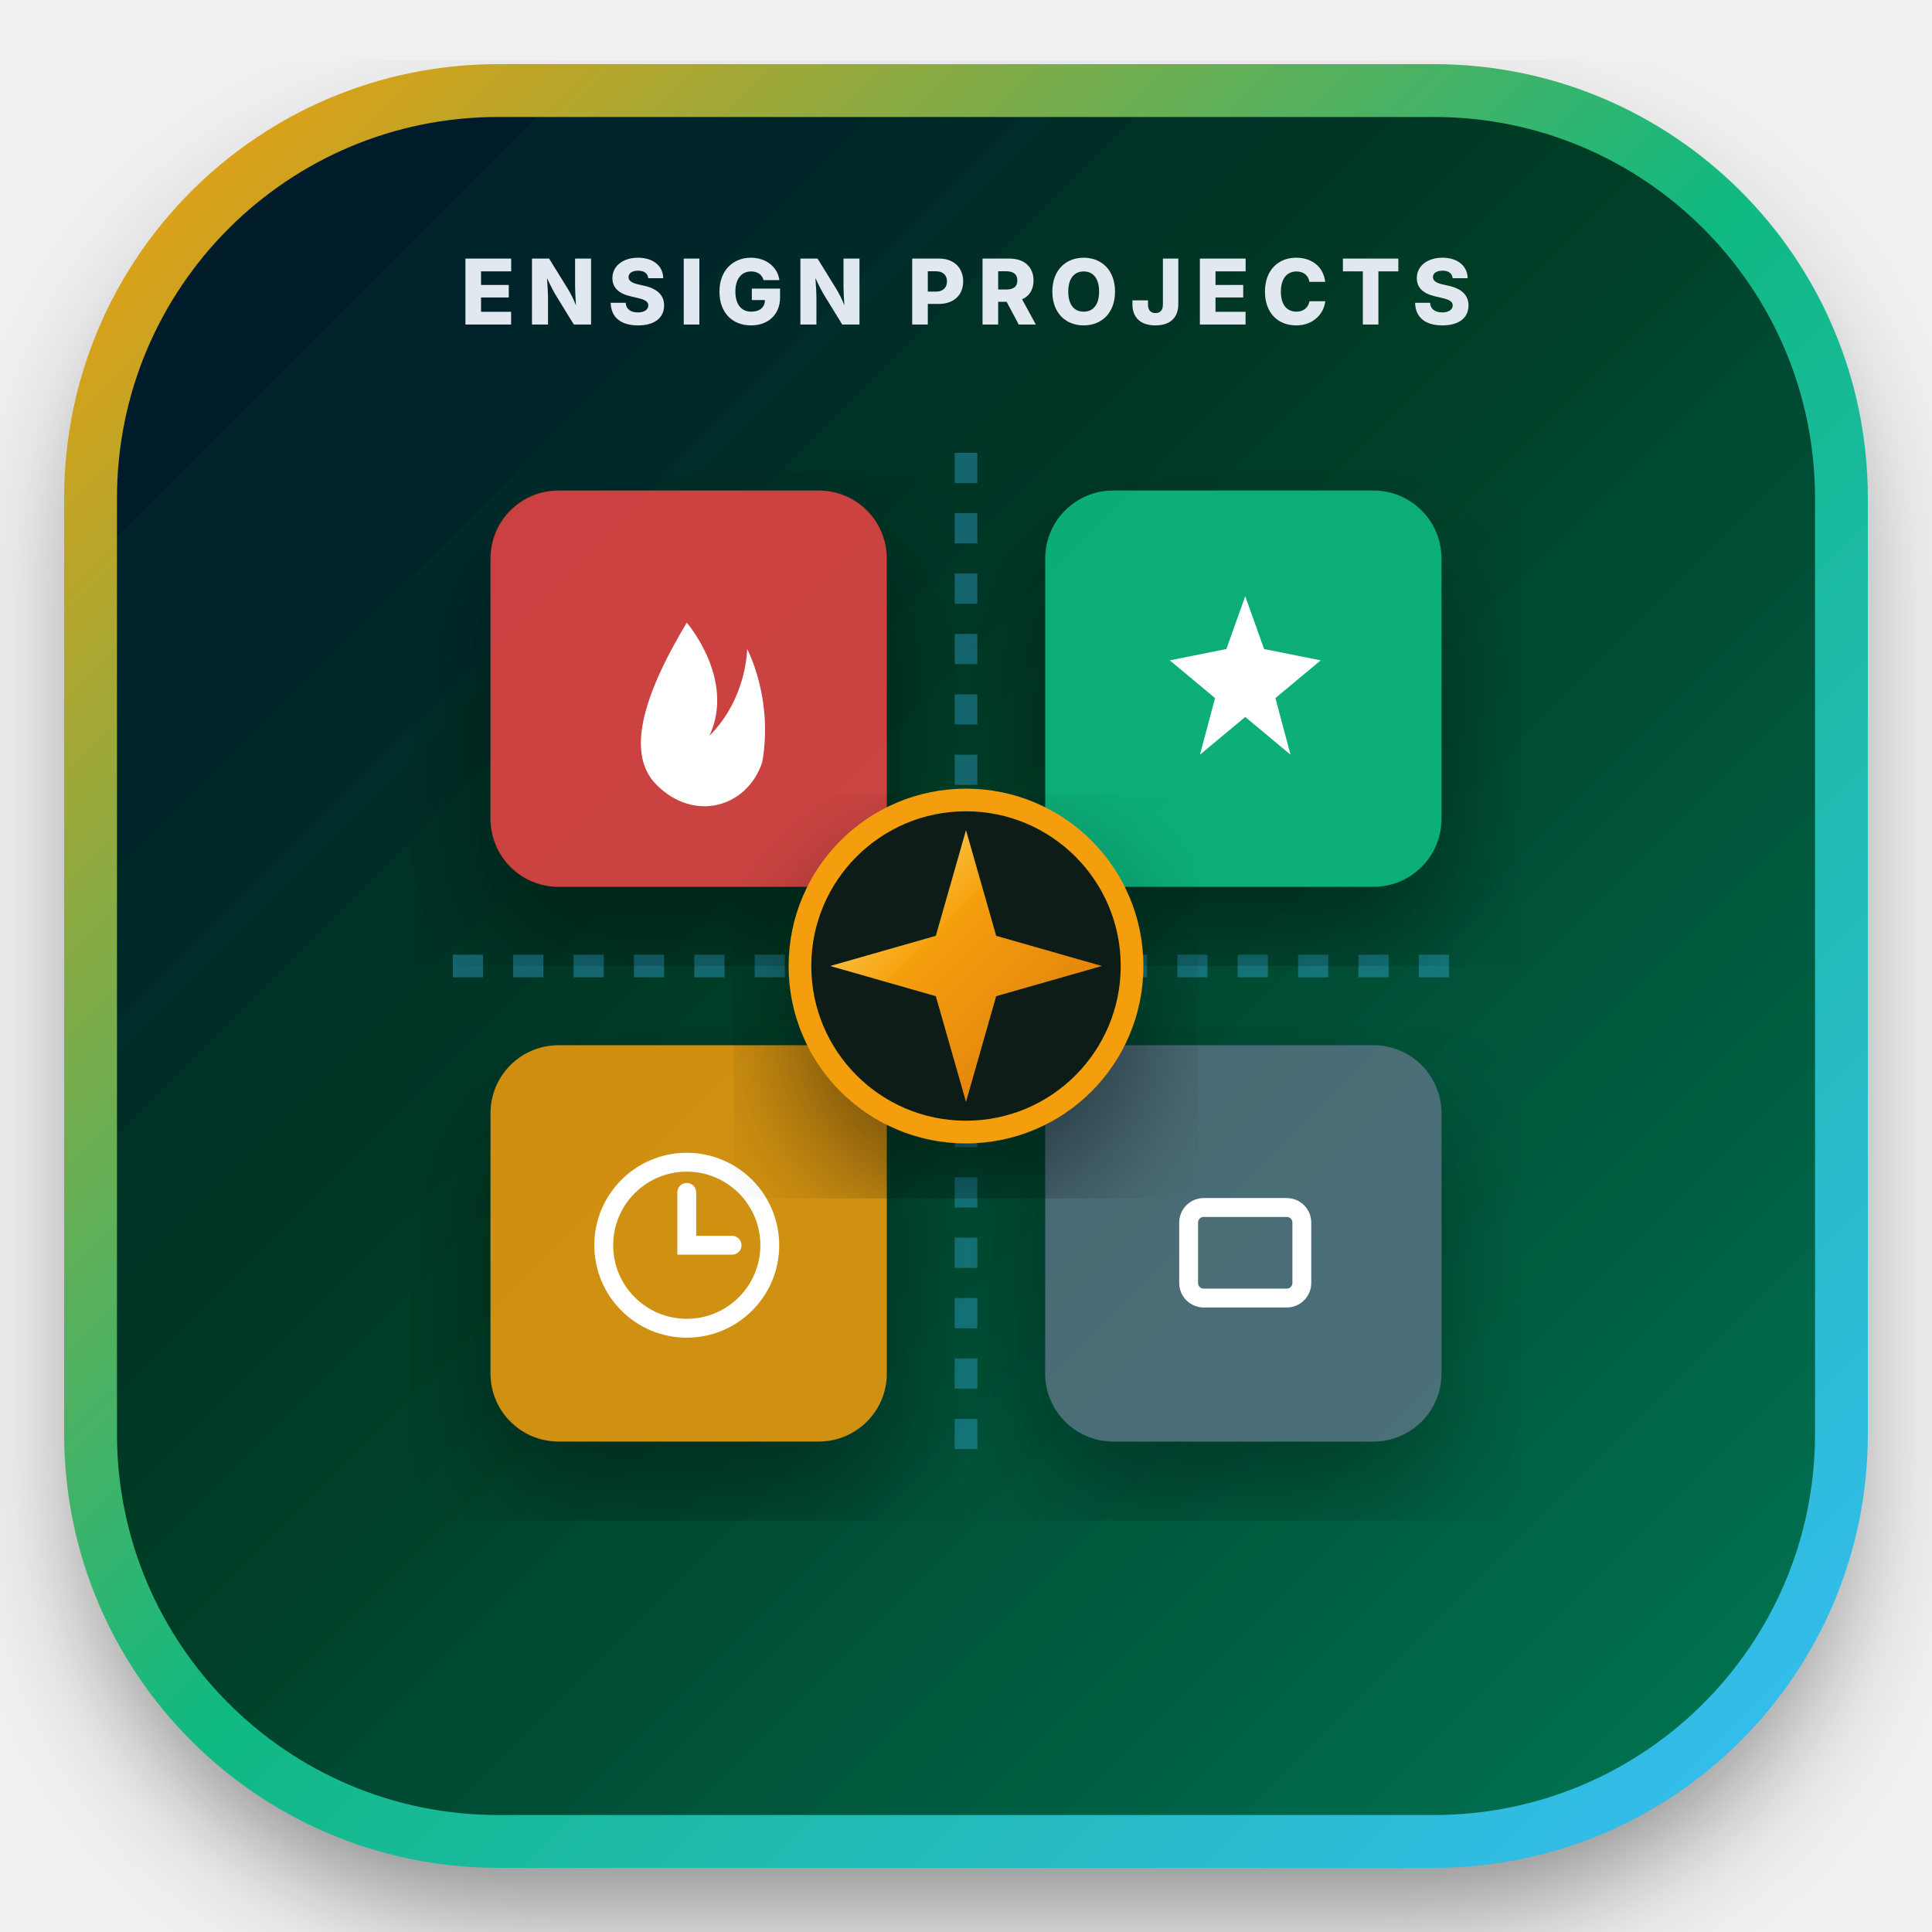
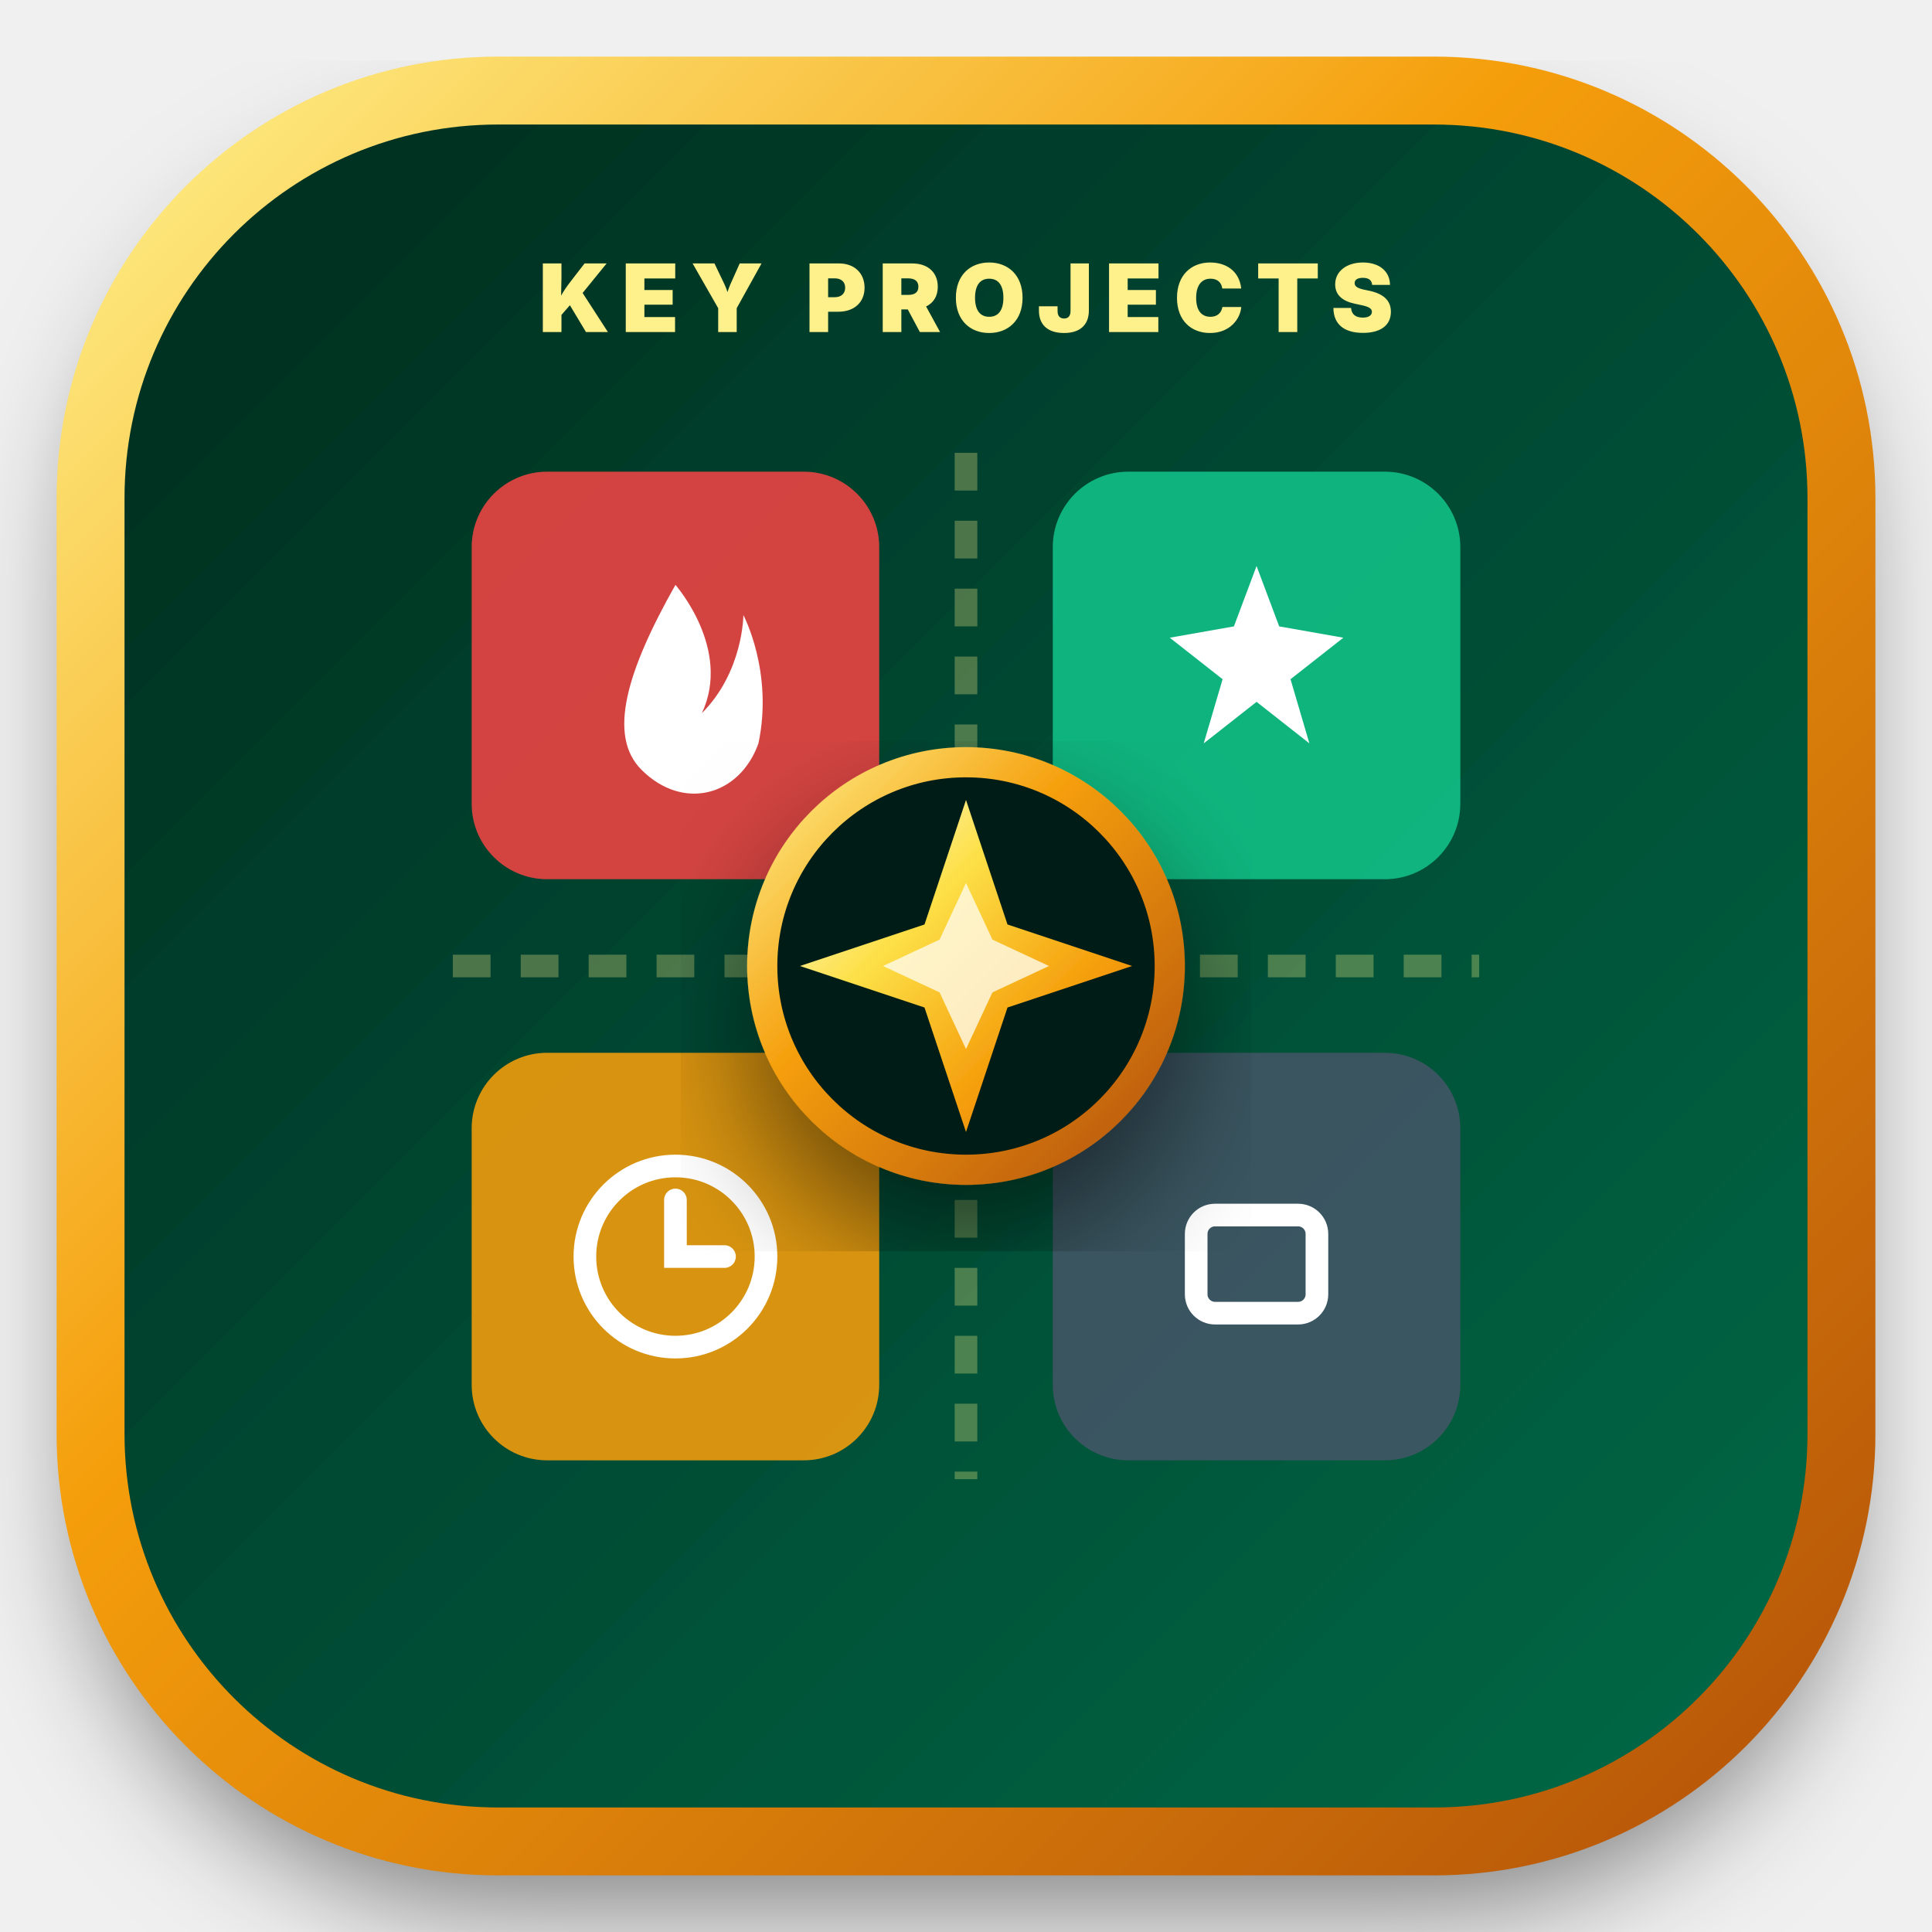
<svg xmlns="http://www.w3.org/2000/svg" viewBox="0 0 512 512" width="512" height="512">
  <defs>
-     <linearGradient id="bgGrad" x1="0%" y1="0%" x2="100%" y2="100%">
-       <stop offset="0%" stop-color="#07132B" />
-       <stop offset="45%" stop-color="#003D27" />
-       <stop offset="100%" stop-color="#047857" />
+     <linearGradient id="kpBgGrad" x1="0%" y1="0%" x2="100%" y2="100%">
+       <stop offset="0%" stop-color="#022B1D" />
+       <stop offset="45%" stop-color="#004731" />
+       <stop offset="100%" stop-color="#056B47" />
    </linearGradient>
-     <linearGradient id="borderGrad" x1="0%" y1="0%" x2="100%" y2="100%">
-       <stop offset="0%" stop-color="#F59E0B" />
-       <stop offset="50%" stop-color="#10B981" />
-       <stop offset="100%" stop-color="#38BDF8" />
-     </linearGradient>
-     <linearGradient id="goldGrad" x1="0%" y1="0%" x2="100%" y2="100%">
+     <linearGradient id="kpBorderGrad" x1="0%" y1="0%" x2="100%" y2="100%">
      <stop offset="0%" stop-color="#FEF08A" />
      <stop offset="40%" stop-color="#F59E0B" />
+       <stop offset="100%" stop-color="#B45309" />
+     </linearGradient>
+     <linearGradient id="kpGoldGrad" x1="0%" y1="0%" x2="100%" y2="100%">
+       <stop offset="0%" stop-color="#FFFBEB" />
+       <stop offset="35%" stop-color="#FDE047" />
+       <stop offset="70%" stop-color="#F59E0B" />
      <stop offset="100%" stop-color="#D97706" />
    </linearGradient>
-     <linearGradient id="matrixGrad" x1="0%" y1="0%" x2="100%" y2="100%">
-       <stop offset="0%" stop-color="#10B981" />
-       <stop offset="100%" stop-color="#0284C7" />
-     </linearGradient>
-     <filter id="shadow" x="-20%" y="-20%" width="140%" height="140%">
-       <feDropShadow dx="0" dy="16" stdDeviation="16" flood-color="#000" flood-opacity="0.45" />
+     <filter id="kpShadow" x="-20%" y="-20%" width="140%" height="140%">
+       <feDropShadow dx="0" dy="16" stdDeviation="16" flood-color="#000" flood-opacity="0.5" />
    </filter>
  </defs>
-   <rect x="24" y="24" width="464" height="464" rx="108" fill="url(#bgGrad)" filter="url(#shadow)" />
-   <rect x="24" y="24" width="464" height="464" rx="108" fill="none" stroke="url(#borderGrad)" stroke-width="14" />
-   <g opacity="0.35">
-     <line x1="120" y1="256" x2="392" y2="256" stroke="#38BDF8" stroke-width="6" stroke-dasharray="8 8" />
-     <line x1="256" y1="120" x2="256" y2="392" stroke="#38BDF8" stroke-width="6" stroke-dasharray="8 8" />
+   <rect x="24" y="24" width="464" height="464" rx="108" fill="url(#kpBgGrad)" filter="url(#kpShadow)" />
+   <rect x="24" y="24" width="464" height="464" rx="108" fill="none" stroke="url(#kpBorderGrad)" stroke-width="18" />
+   <g opacity="0.30">
+     <line x1="120" y1="256" x2="392" y2="256" stroke="#FEF08A" stroke-width="6" stroke-dasharray="10 8" />
+     <line x1="256" y1="120" x2="256" y2="392" stroke="#FEF08A" stroke-width="6" stroke-dasharray="10 8" />
  </g>
-   <rect x="130" y="130" width="105" height="105" rx="18" fill="#EF4444" opacity="0.85" filter="url(#shadow)" />
-   <rect x="277" y="130" width="105" height="105" rx="18" fill="#10B981" opacity="0.9" filter="url(#shadow)" />
-   <rect x="130" y="277" width="105" height="105" rx="18" fill="#F59E0B" opacity="0.85" filter="url(#shadow)" />
-   <rect x="277" y="277" width="105" height="105" rx="18" fill="#64748B" opacity="0.75" filter="url(#shadow)" />
-   <path d="M 182 165 C 182 165 195 180 188 195 C 198 185 198 172 198 172 C 198 172 205 185 202 202 C 198 214 184 218 174 208 C 166 200 170 185 182 165 Z" fill="#FFFFFF" />
-   <polygon points="330,158 335,172 350,175 338,185 342,200 330,190 318,200 322,185 310,175 325,172" fill="#FFFFFF" />
-   <circle cx="182" cy="330" r="22" fill="none" stroke="#FFFFFF" stroke-width="5" />
-   <polyline points="182,316 182,330 194,330" fill="none" stroke="#FFFFFF" stroke-width="5" stroke-linecap="round" />
-   <rect x="315" y="320" width="30" height="24" rx="4" fill="none" stroke="#FFFFFF" stroke-width="5" />
-   <g filter="url(#shadow)">
-     <circle cx="256" cy="256" r="44" fill="#071E17" stroke="#F59E0B" stroke-width="6" />
-     <polygon points="256,220 264,248 292,256 264,264 256,292 248,264 220,256 248,248" fill="url(#goldGrad)" />
+   <rect x="125" y="125" width="108" height="108" rx="20" fill="#EF4444" opacity="0.88" />
+   <rect x="279" y="125" width="108" height="108" rx="20" fill="#10B981" opacity="0.95" />
+   <rect x="125" y="279" width="108" height="108" rx="20" fill="#F59E0B" opacity="0.88" />
+   <rect x="279" y="279" width="108" height="108" rx="20" fill="#475569" opacity="0.82" />
+   <path d="M 179 155 C 179 155 194 172 186 189 C 197 178 197 163 197 163 C 197 163 205 178 201 197 C 196 211 181 215 170 204 C 161 195 166 178 179 155 Z" fill="#FFFFFF" />
+   <polygon points="333,150 339,166 356,169 342,180 347,197 333,186 319,197 324,180 310,169 327,166" fill="#FFFFFF" />
+   <circle cx="179" cy="333" r="24" fill="none" stroke="#FFFFFF" stroke-width="6" />
+   <polyline points="179,318 179,333 192,333" fill="none" stroke="#FFFFFF" stroke-width="6" stroke-linecap="round" />
+   <rect x="317" y="322" width="32" height="26" rx="5" fill="none" stroke="#FFFFFF" stroke-width="6" />
+   <g filter="url(#kpShadow)">
+     <circle cx="256" cy="256" r="54" fill="#021C13" stroke="url(#kpBorderGrad)" stroke-width="8" />
+     <polygon points="256,212 267,245 300,256 267,267 256,300 245,267 212,256 245,245" fill="url(#kpGoldGrad)" />
+     <polygon points="256,234 263,249 278,256 263,263 256,278 249,263 234,256 249,249" fill="#FFFBEB" opacity="0.8" />
  </g>
-   <text x="256" y="86" font-family="-apple-system, BlinkMacSystemFont, 'Montserrat', sans-serif" font-size="24" font-weight="800" fill="#E2E8F0" text-anchor="middle" letter-spacing="3">ENSIGN PROJECTS</text>
+   <text x="256" y="88" font-family="-apple-system, BlinkMacSystemFont, 'Montserrat', sans-serif" font-size="25" font-weight="900" fill="#FEF08A" text-anchor="middle" letter-spacing="3">KEY PROJECTS</text>
</svg>
